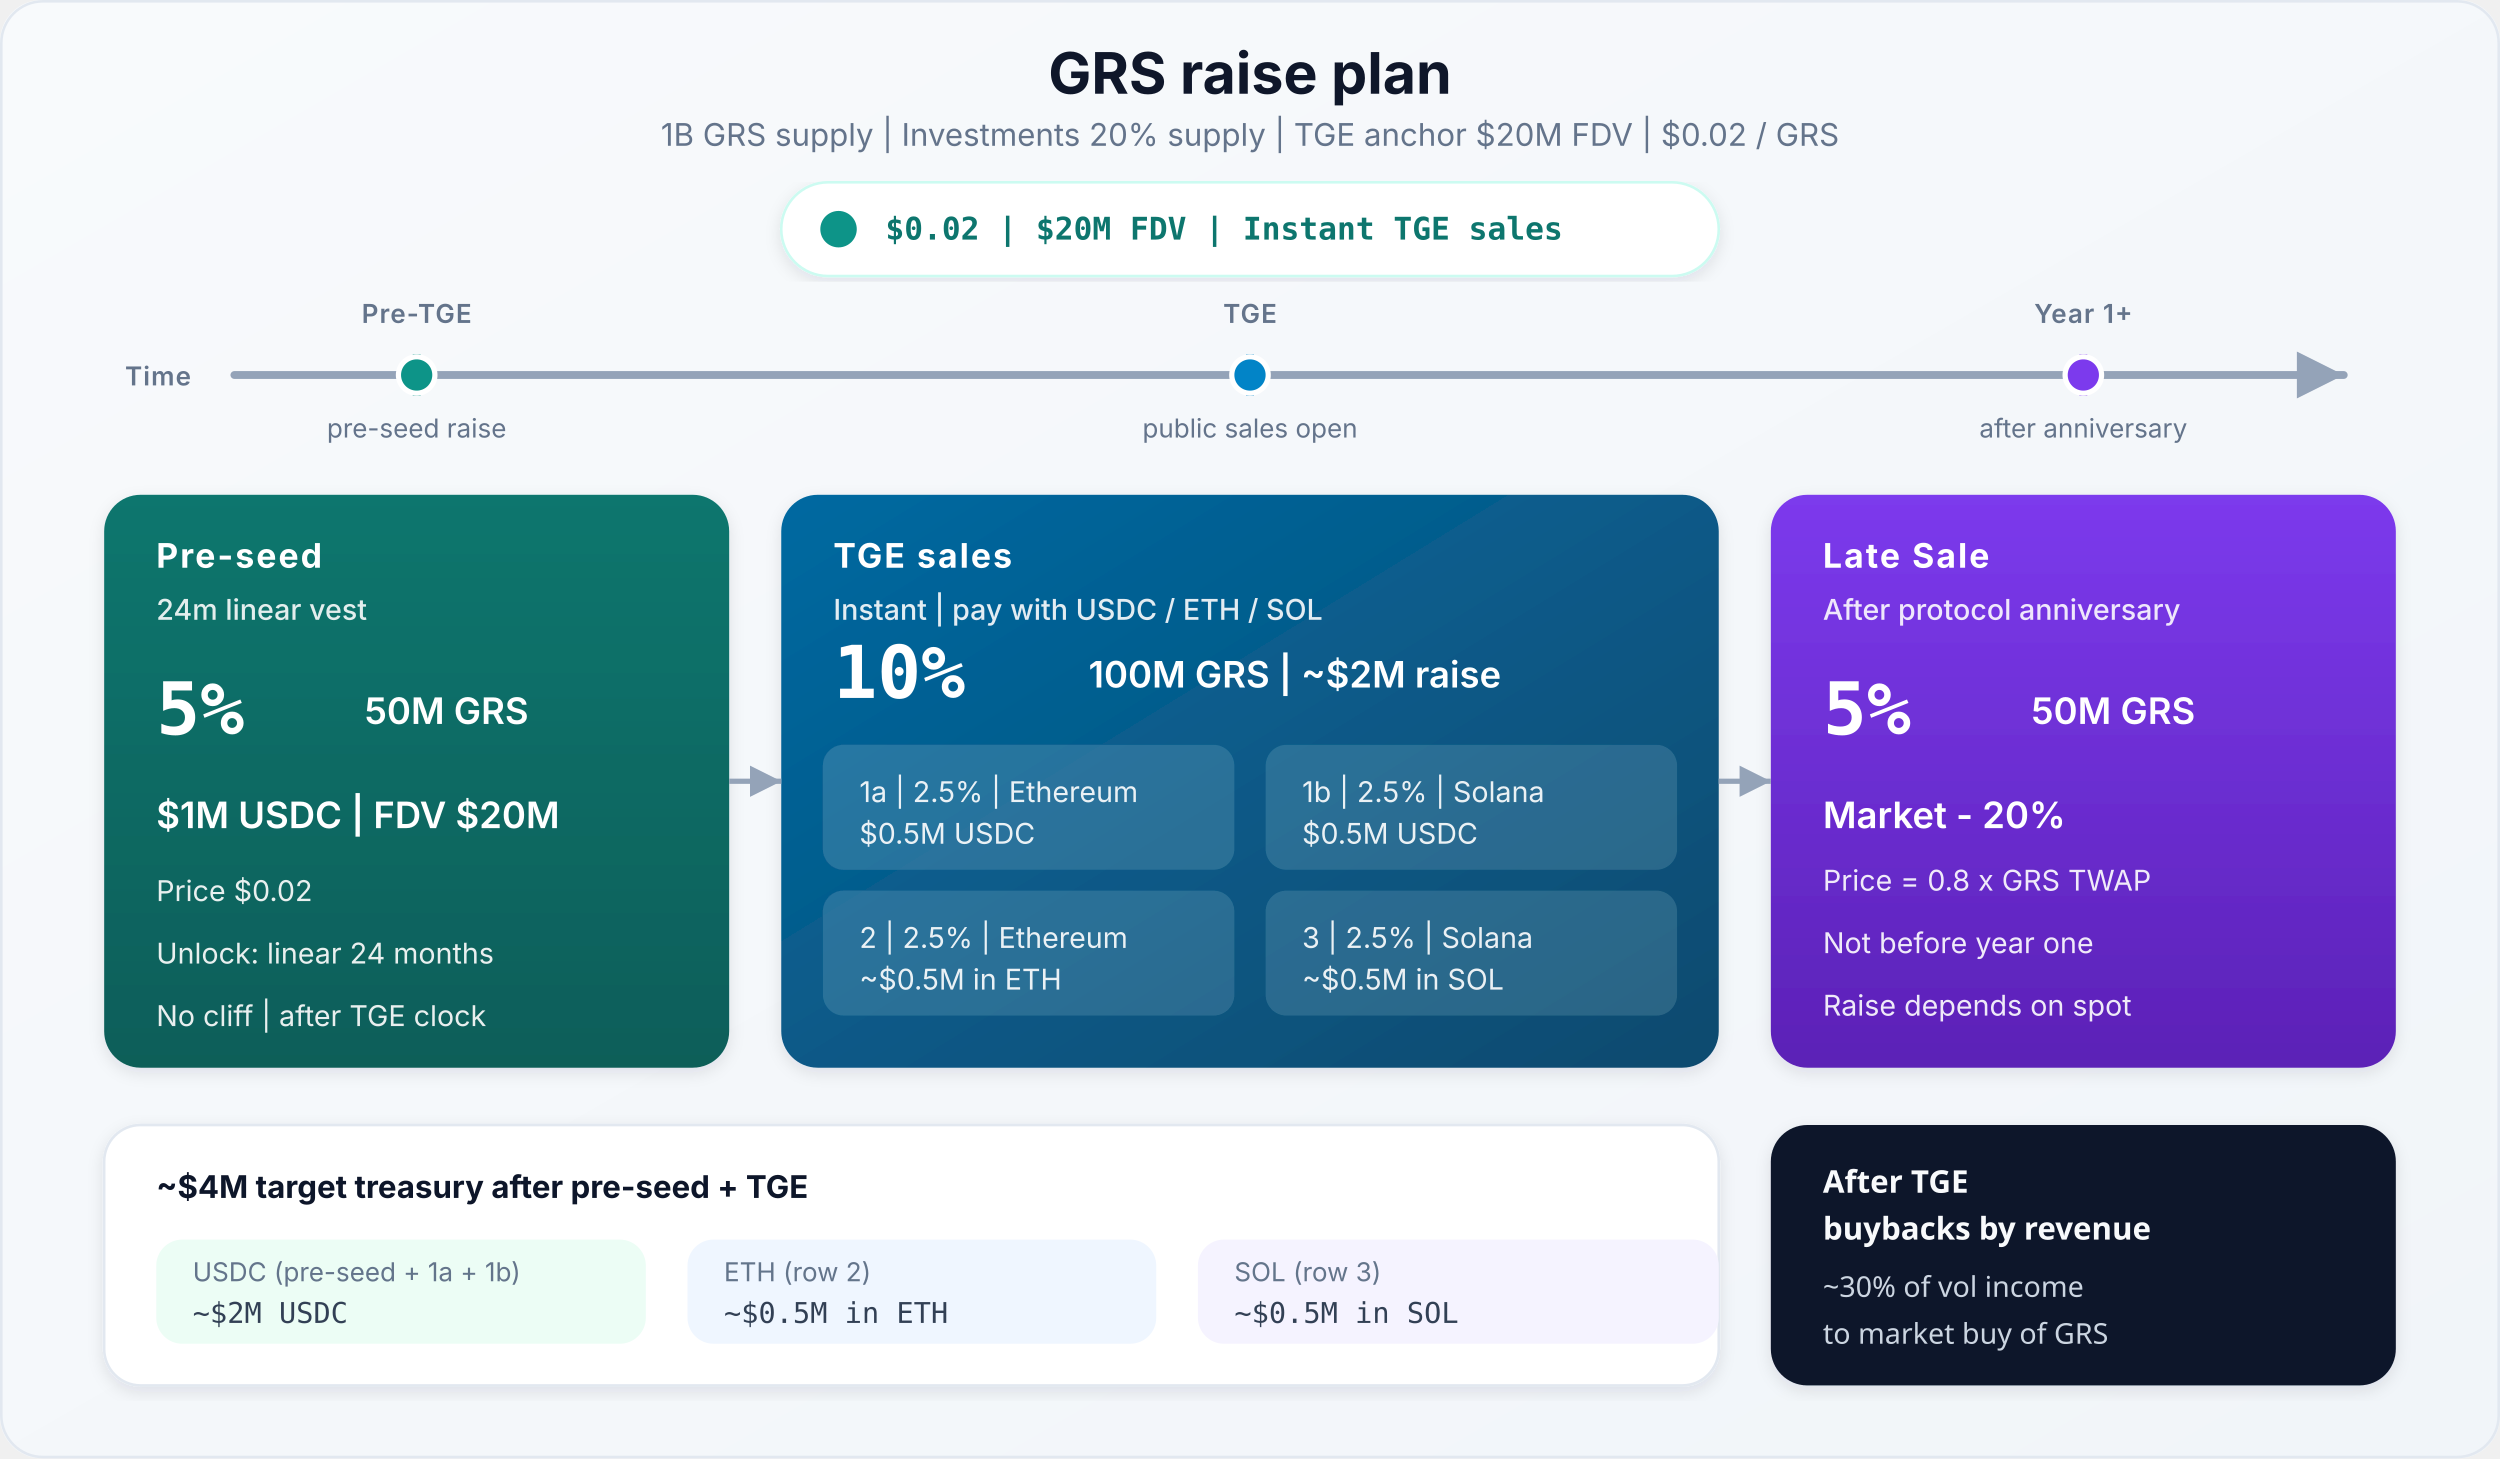
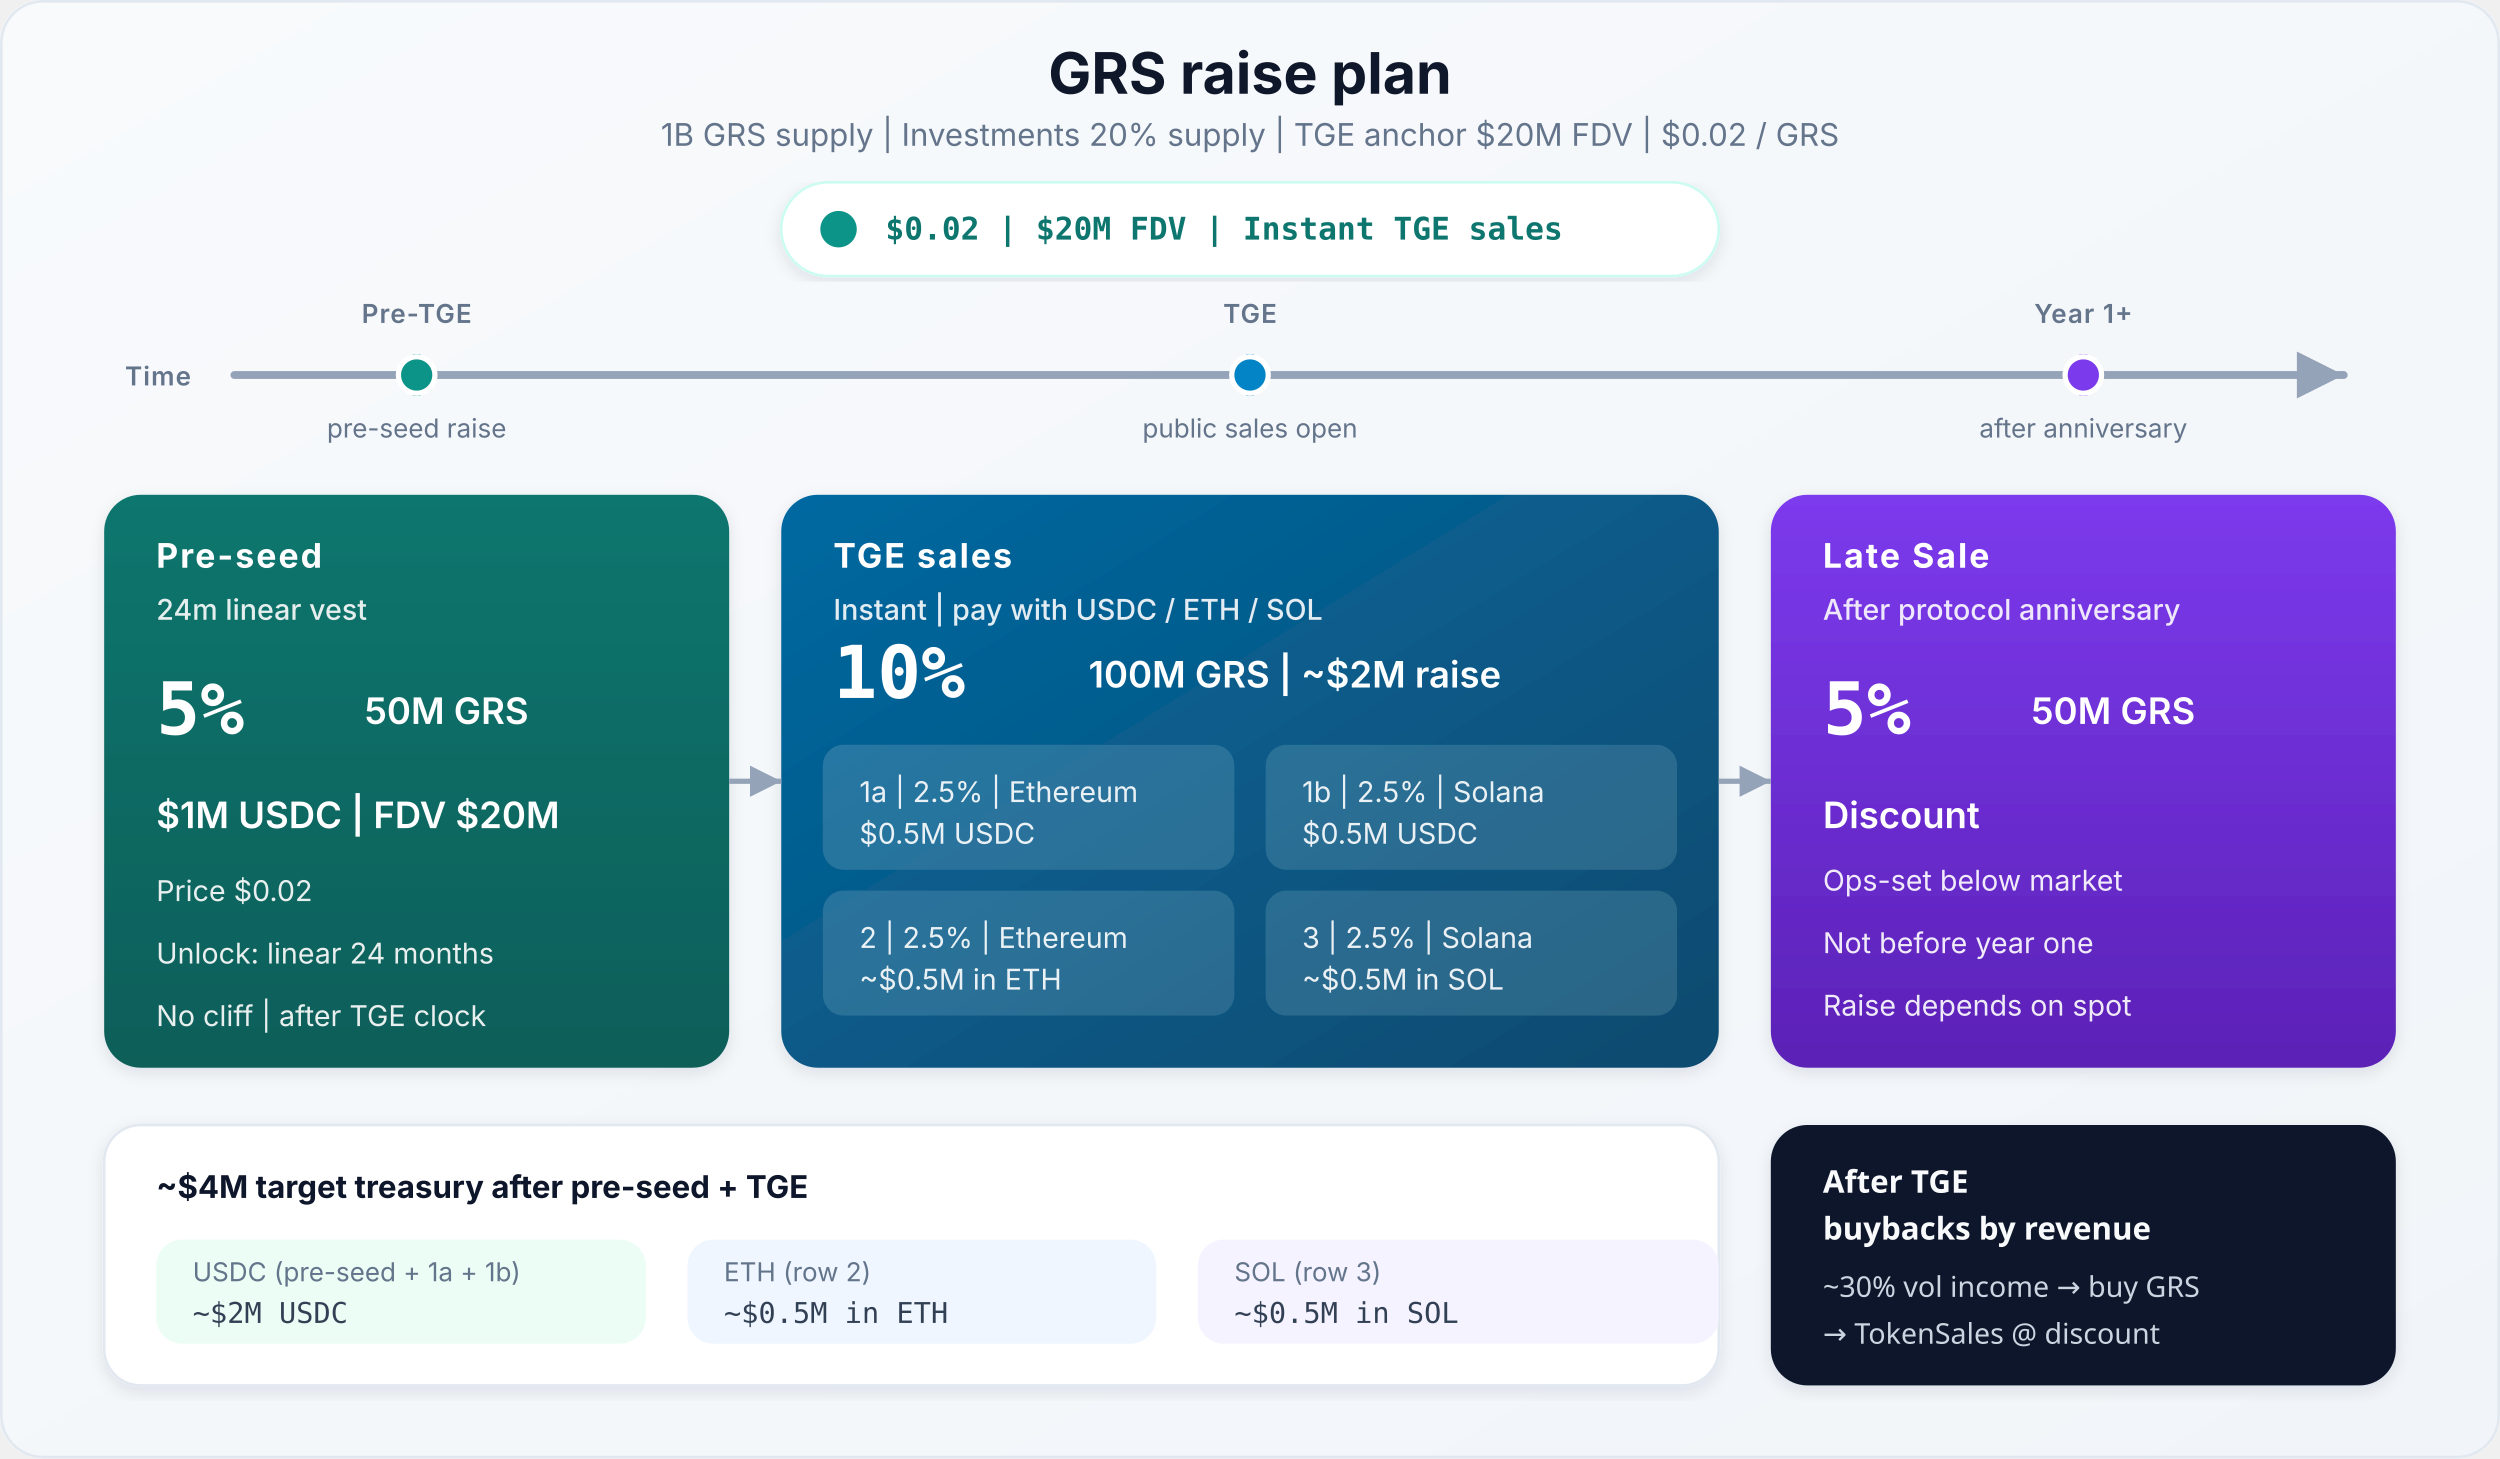
<svg xmlns="http://www.w3.org/2000/svg" viewBox="0 0 960 560" width="100%" role="img" aria-label="GRS raise plan: Pre-seed, TGE sales on Ethereum and Solana, Late Sale after anniversary, fee buyback">
  <defs>
    <linearGradient id="bgGrad" x1="0" y1="0" x2="1" y2="1">
      <stop offset="0%" stop-color="#f8fafc" />
      <stop offset="100%" stop-color="#f1f5f9" />
    </linearGradient>
    <linearGradient id="seedGrad" x1="0" y1="0" x2="0" y2="1">
      <stop offset="0%" stop-color="#0f766e" />
      <stop offset="100%" stop-color="#115e59" />
    </linearGradient>
    <linearGradient id="tgeGrad" x1="0" y1="0" x2="1" y2="1">
      <stop offset="0%" stop-color="#0369a1" />
      <stop offset="100%" stop-color="#0c4a6e" />
    </linearGradient>
    <linearGradient id="lateGrad" x1="0" y1="0" x2="0" y2="1">
      <stop offset="0%" stop-color="#7c3aed" />
      <stop offset="100%" stop-color="#5b21b6" />
    </linearGradient>
    <filter id="cardShadow" x="-6%" y="-6%" width="112%" height="112%">
      <feDropShadow dx="0" dy="2" stdDeviation="3" flood-color="#0f172a" flood-opacity="0.10" />
    </filter>
    <marker id="arrowHead" markerWidth="8" markerHeight="8" refX="6" refY="3" orient="auto">
      <path d="M0,0 L6,3 L0,6 Z" fill="#94a3b8" />
    </marker>
    <style type="text/css">
      .title { font: 700 22px ui-sans-serif, system-ui, -apple-system, sans-serif; fill: #0f172a; }
      .subtitle { font: 400 12px ui-sans-serif, system-ui, -apple-system, sans-serif; fill: #64748b; }
      .phase { font: 700 13px ui-sans-serif, system-ui, -apple-system, sans-serif; fill: #ffffff; letter-spacing: 0.06em; text-transform: uppercase; }
      .phaseSub { font: 500 11px ui-sans-serif, system-ui, -apple-system, sans-serif; fill: #ffffff; opacity: 0.88; }
      .big { font: 700 28px ui-monospace, SFMono-Regular, Menlo, monospace; fill: #ffffff; }
      .mid { font: 600 14px ui-sans-serif, system-ui, -apple-system, sans-serif; fill: #ffffff; }
      .small { font: 400 11px ui-sans-serif, system-ui, -apple-system, sans-serif; fill: #ffffff; opacity: 0.9; }
      .cardTitle { font: 700 12px ui-sans-serif, system-ui, -apple-system, sans-serif; fill: #0f172a; }
      .cardMeta { font: 500 11px ui-monospace, SFMono-Regular, Menlo, monospace; fill: #334155; }
      .cardHint { font: 400 10px ui-sans-serif, system-ui, -apple-system, sans-serif; fill: #64748b; }
      .axis { font: 600 10px ui-sans-serif, system-ui, -apple-system, sans-serif; fill: #64748b; letter-spacing: 0.04em; text-transform: uppercase; }
      .foot { font: 500 11px ui-sans-serif, system-ui, -apple-system, sans-serif; fill: #334155; }
      .footMuted { font: 400 10px ui-sans-serif, system-ui, -apple-system, sans-serif; fill: #64748b; }
      .anchor { font: 600 12px ui-monospace, SFMono-Regular, Menlo, monospace; fill: #0f766e; }
    </style>
  </defs>
  <rect width="960" height="560" fill="url(#bgGrad)" rx="16" />
  <rect x="0.5" y="0.5" width="959" height="559" fill="none" stroke="#e2e8f0" rx="16" />
  <text x="480" y="36" text-anchor="middle" class="title">GRS raise plan</text>
  <text x="480" y="56" text-anchor="middle" class="subtitle">1B GRS supply | Investments 20% supply | TGE anchor $20M FDV | $0.02 / GRS</text>
  <g filter="url(#cardShadow)">
    <rect x="300" y="70" width="360" height="36" rx="18" fill="#ffffff" stroke="#ccfbf1" />
    <circle cx="322" cy="88" r="7" fill="#0d9488" />
    <text x="340" y="92" class="anchor">$0.02 | $20M FDV | Instant TGE sales</text>
  </g>
  <text x="48" y="148" class="axis">Time</text>
  <line x1="90" y1="144" x2="900" y2="144" stroke="#94a3b8" stroke-width="3" stroke-linecap="round" marker-end="url(#arrowHead)" />
  <line x1="160" y1="136" x2="160" y2="152" stroke="#0d9488" stroke-width="3" />
  <line x1="480" y1="136" x2="480" y2="152" stroke="#0284c7" stroke-width="3" />
  <line x1="800" y1="136" x2="800" y2="152" stroke="#7c3aed" stroke-width="3" />
  <circle cx="160" cy="144" r="7" fill="#0d9488" stroke="#ffffff" stroke-width="2" />
  <circle cx="480" cy="144" r="7" fill="#0284c7" stroke="#ffffff" stroke-width="2" />
  <circle cx="800" cy="144" r="7" fill="#7c3aed" stroke="#ffffff" stroke-width="2" />
  <text x="160" y="124" text-anchor="middle" class="axis">Pre-TGE</text>
  <text x="480" y="124" text-anchor="middle" class="axis">TGE</text>
  <text x="800" y="124" text-anchor="middle" class="axis">Year 1+</text>
  <text x="160" y="168" text-anchor="middle" class="footMuted">pre-seed raise</text>
  <text x="480" y="168" text-anchor="middle" class="footMuted">public sales open</text>
  <text x="800" y="168" text-anchor="middle" class="footMuted">after anniversary</text>
  <g filter="url(#cardShadow)" transform="translate(40, 190)">
    <rect width="240" height="220" rx="14" fill="url(#seedGrad)" />
    <text x="20" y="28" class="phase">Pre-seed</text>
    <text x="20" y="48" class="phaseSub">24m linear vest</text>
    <text x="20" y="92" class="big">5%</text>
    <text x="100" y="88" class="mid">50M GRS</text>
    <text x="20" y="128" class="mid">$1M USDC | FDV $20M</text>
    <text x="20" y="156" class="small">Price $0.02</text>
    <text x="20" y="180" class="small">Unlock: linear 24 months</text>
    <text x="20" y="204" class="small">No cliff | after TGE clock</text>
  </g>
  <g filter="url(#cardShadow)" transform="translate(300, 190)">
    <rect width="360" height="220" rx="14" fill="url(#tgeGrad)" />
    <text x="20" y="28" class="phase">TGE sales</text>
    <text x="20" y="48" class="phaseSub">Instant | pay with USDC / ETH / SOL</text>
    <text x="20" y="78" class="big">10%</text>
    <text x="118" y="74" class="mid">100M GRS | ~$2M raise</text>
    <g transform="translate(16, 96)">
      <rect width="158" height="48" rx="8" fill="#ffffff" fill-opacity="0.14" />
      <text x="14" y="22" class="small">1a | 2.5% | Ethereum</text>
      <text x="14" y="38" class="small">$0.5M USDC</text>
      <rect x="170" width="158" height="48" rx="8" fill="#ffffff" fill-opacity="0.14" />
      <text x="184" y="22" class="small">1b | 2.5% | Solana</text>
      <text x="184" y="38" class="small">$0.5M USDC</text>
      <rect y="56" width="158" height="48" rx="8" fill="#ffffff" fill-opacity="0.14" />
      <text x="14" y="78" class="small">2 | 2.5% | Ethereum</text>
      <text x="14" y="94" class="small">~$0.5M in ETH</text>
      <rect x="170" y="56" width="158" height="48" rx="8" fill="#ffffff" fill-opacity="0.14" />
      <text x="184" y="78" class="small">3 | 2.5% | Solana</text>
      <text x="184" y="94" class="small">~$0.5M in SOL</text>
    </g>
  </g>
  <g filter="url(#cardShadow)" transform="translate(680, 190)">
    <rect width="240" height="220" rx="14" fill="url(#lateGrad)" />
    <text x="20" y="28" class="phase">Late Sale</text>
    <text x="20" y="48" class="phaseSub">After protocol anniversary</text>
    <text x="20" y="92" class="big">5%</text>
    <text x="100" y="88" class="mid">50M GRS</text>
-     <text x="20" y="128" class="mid">Market - 20%</text>
-     <text x="20" y="152" class="small">Price = 0.8 x GRS TWAP</text>
+     <text x="20" y="128" class="mid">Discount</text>
+     <text x="20" y="152" class="small">Ops-set below market</text>
    <text x="20" y="176" class="small">Not before year one</text>
    <text x="20" y="200" class="small">Raise depends on spot</text>
  </g>
  <path d="M280 300 H300" stroke="#94a3b8" stroke-width="2" marker-end="url(#arrowHead)" />
  <path d="M660 300 H680" stroke="#94a3b8" stroke-width="2" marker-end="url(#arrowHead)" />
  <g filter="url(#cardShadow)" transform="translate(40, 432)">
    <rect width="620" height="100" rx="14" fill="#ffffff" stroke="#e2e8f0" />
    <text x="20" y="28" class="cardTitle">~$4M target treasury after pre-seed + TGE</text>
    <g transform="translate(20, 44)">
      <rect width="188" height="40" rx="10" fill="#ecfdf5" />
      <text x="14" y="16" class="cardHint">USDC (pre-seed + 1a + 1b)</text>
      <text x="14" y="32" class="cardMeta">~$2M USDC</text>
      <rect x="204" width="180" height="40" rx="10" fill="#eff6ff" />
      <text x="218" y="16" class="cardHint">ETH (row 2)</text>
      <text x="218" y="32" class="cardMeta">~$0.5M in ETH</text>
      <rect x="400" width="200" height="40" rx="10" fill="#f5f3ff" />
      <text x="414" y="16" class="cardHint">SOL (row 3)</text>
      <text x="414" y="32" class="cardMeta">~$0.5M in SOL</text>
    </g>
  </g>
  <g filter="url(#cardShadow)" transform="translate(680, 432)">
    <rect width="240" height="100" rx="14" fill="#0f172a" />
    <text x="20" y="26" style="font:700 12px ui-sans-serif,system-ui,sans-serif;fill:#f8fafc">After TGE</text>
    <text x="20" y="44" style="font:700 12px ui-sans-serif,system-ui,sans-serif;fill:#f8fafc">buybacks by revenue</text>
-     <text x="20" y="66" style="font:400 11px ui-sans-serif,system-ui,sans-serif;fill:#cbd5e1">~30% of vol income</text>
-     <text x="20" y="84" style="font:400 11px ui-sans-serif,system-ui,sans-serif;fill:#cbd5e1">to market buy of GRS</text>
+     <text x="20" y="66" style="font:400 11px ui-sans-serif,system-ui,sans-serif;fill:#cbd5e1">~30% vol income → buy GRS</text>
+     <text x="20" y="84" style="font:400 11px ui-sans-serif,system-ui,sans-serif;fill:#cbd5e1">→ TokenSales @ discount</text>
  </g>
</svg>
